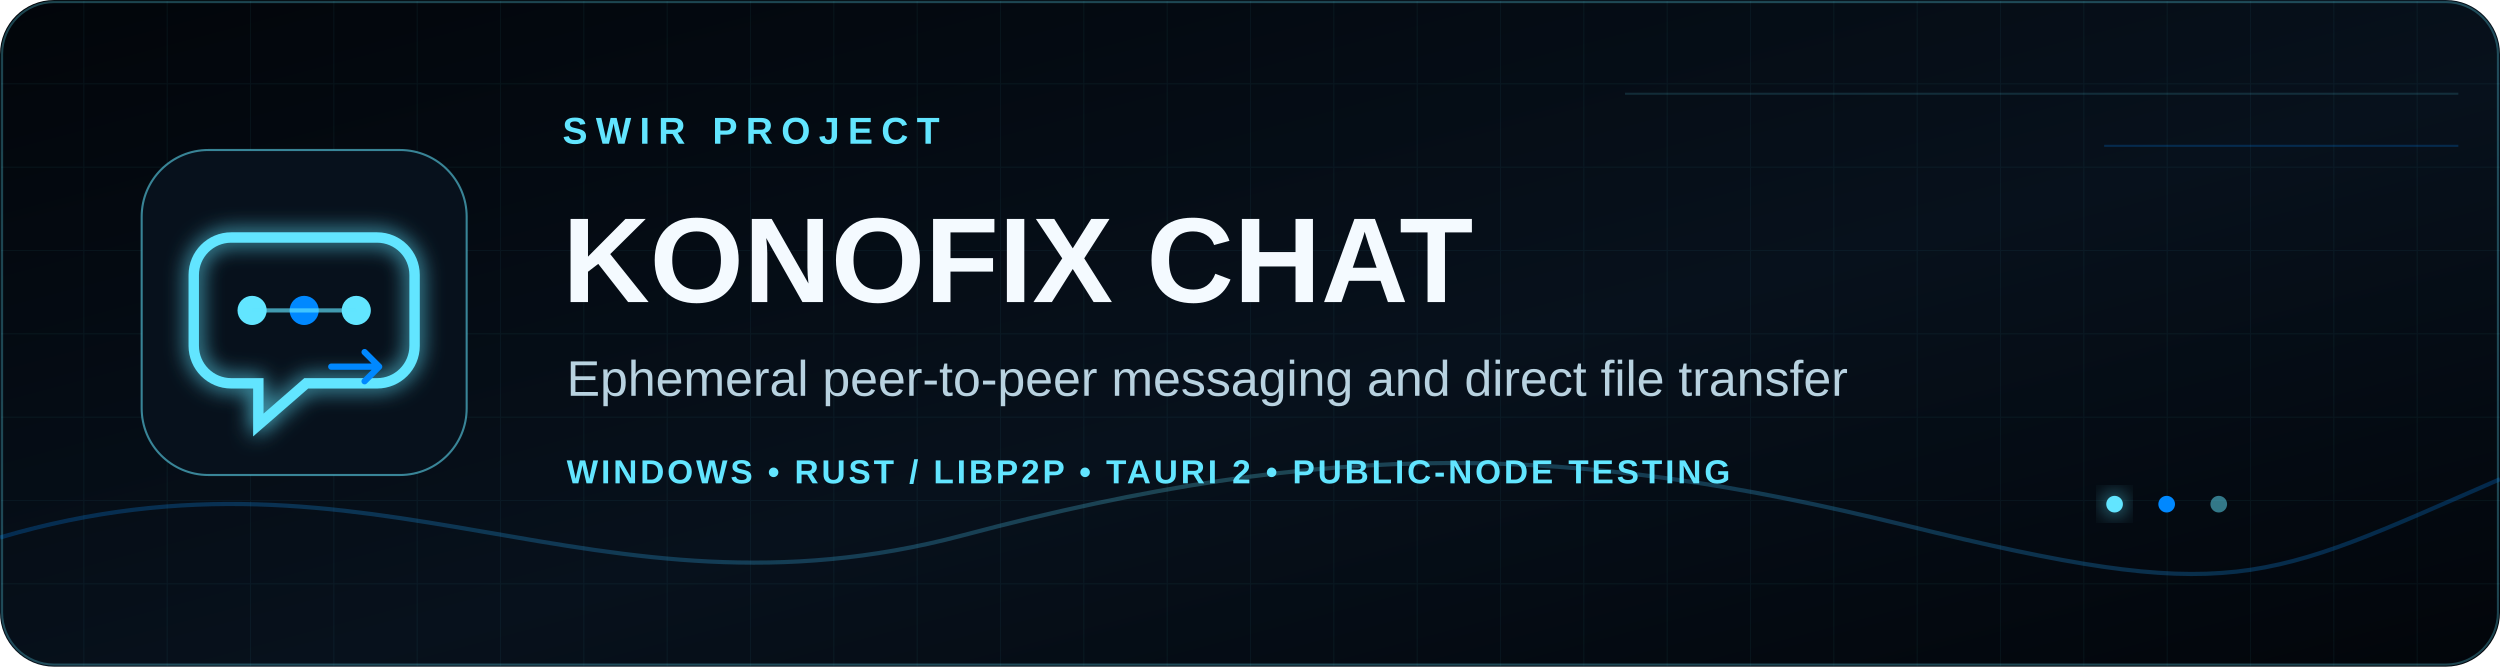
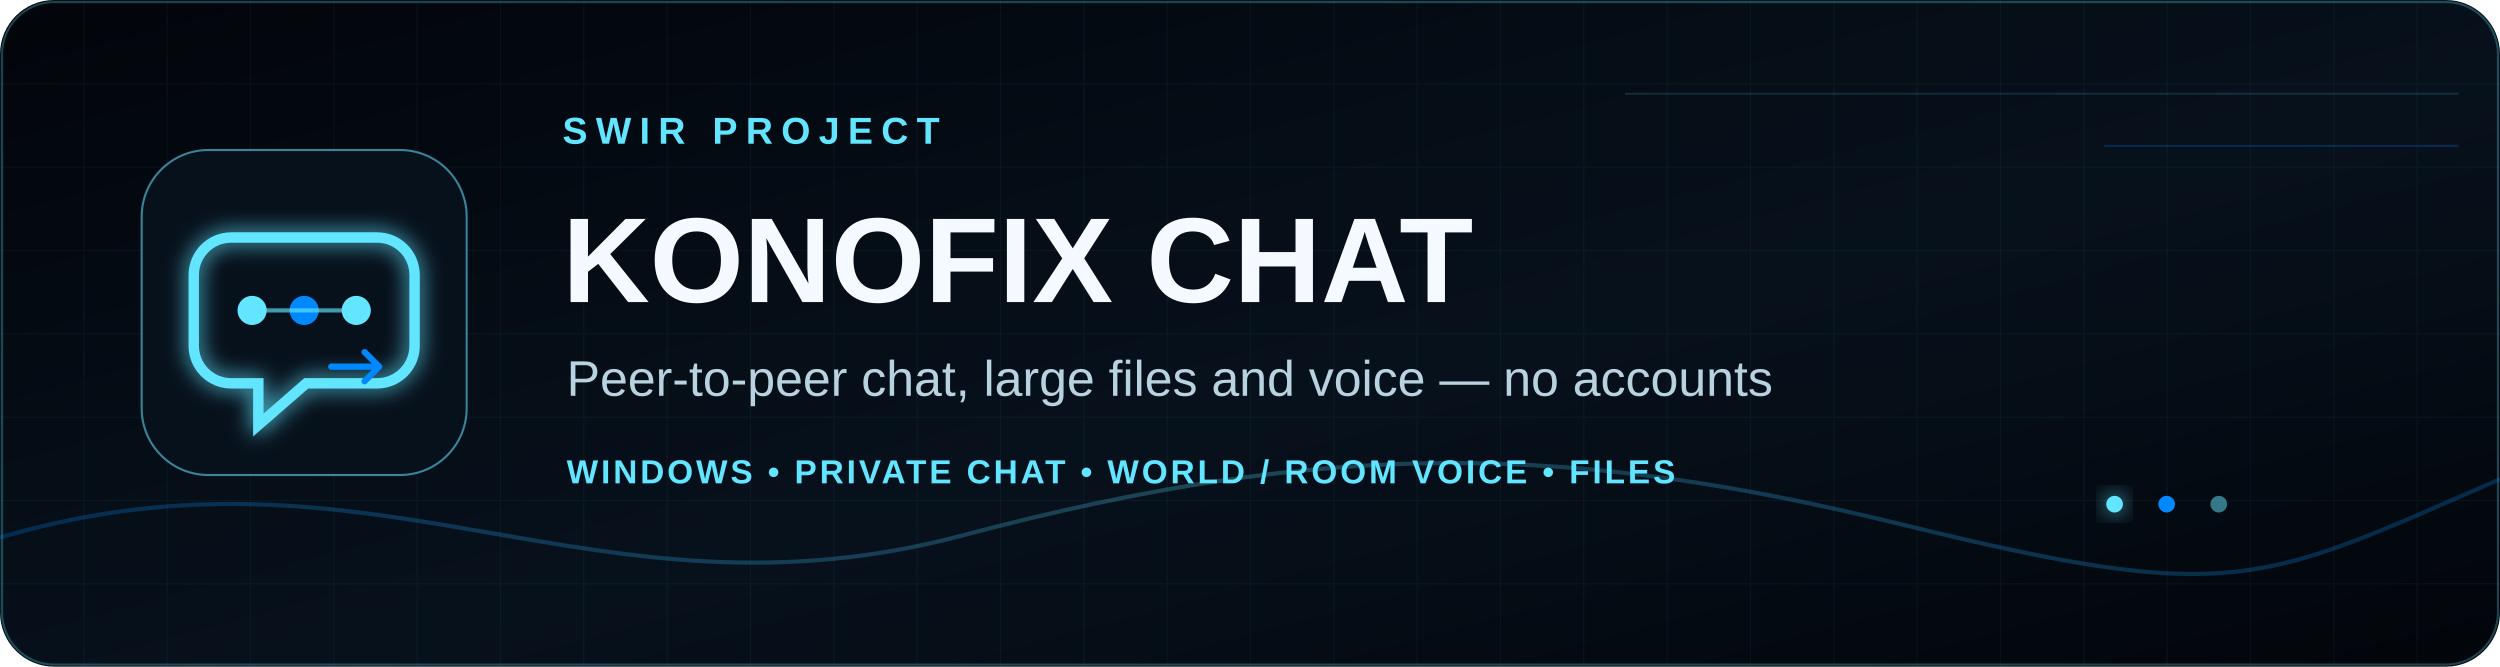
<svg xmlns="http://www.w3.org/2000/svg" width="1200" height="320" viewBox="0 0 1200 320" role="img" aria-labelledby="title desc">
  <defs>
    <linearGradient id="bg" x1="0" y1="0" x2="1" y2="1">
      <stop offset="0" stop-color="#02050A" />
      <stop offset="0.56" stop-color="#07111C" />
      <stop offset="1" stop-color="#02050A" />
    </linearGradient>
    <linearGradient id="cyan" x1="0" y1="0" x2="1" y2="0">
      <stop offset="0" stop-color="#0088FF" />
      <stop offset="0.5" stop-color="#62E5FF" />
      <stop offset="1" stop-color="#0088FF" />
    </linearGradient>
    <filter id="glow" x="-60%" y="-60%" width="220%" height="220%">
      <feGaussianBlur stdDeviation="5" result="blur" />
      <feMerge>
        <feMergeNode in="blur" />
        <feMergeNode in="SourceGraphic" />
      </feMerge>
    </filter>
    <pattern id="grid" width="40" height="40" patternUnits="userSpaceOnUse">
      <path d="M40 0H0V40" fill="none" stroke="#62E5FF" stroke-opacity="0.05" stroke-width="1" />
    </pattern>
  </defs>
  <rect width="1200" height="320" rx="26" fill="url(#bg)" />
  <rect x="1" y="1" width="1198" height="318" rx="25" fill="none" stroke="#62E5FF" stroke-opacity="0.28" />
  <rect width="1200" height="320" rx="26" fill="url(#grid)" />
  <path d="M0 258 C180 205 285 304 462 257 S755 213 914 252 S1085 280 1200 230" fill="none" stroke="url(#cyan)" stroke-opacity="0.25" stroke-width="2" />
  <path d="M780 45H1180" stroke="#62E5FF" stroke-opacity="0.14" />
  <path d="M1010 70H1180" stroke="#0088FF" stroke-opacity="0.22" />
  <g transform="translate(68 72)">
    <rect width="156" height="156" rx="32" fill="#07111C" stroke="#62E5FF" stroke-opacity="0.55" />
    <path d="M43 42H113A18 18 0 0 1 131 60V94A18 18 0 0 1 113 112H79L56 132V112H43A18 18 0 0 1 25 94V60A18 18 0 0 1 43 42Z" fill="none" stroke="#62E5FF" stroke-width="5" filter="url(#glow)" />
    <circle cx="53" cy="77" r="7" fill="#62E5FF" />
    <circle cx="78" cy="77" r="7" fill="#0088FF" />
    <circle cx="103" cy="77" r="7" fill="#62E5FF" />
    <path d="M53 77H78M78 77H103" stroke="#62E5FF" stroke-width="2" stroke-opacity="0.65" />
    <path d="M91 104H114M107 97L114 104L107 111" fill="none" stroke="#0088FF" stroke-width="3" stroke-linecap="round" stroke-linejoin="round" />
  </g>
  <text x="270" y="69" font-family="Segoe UI, Arial, sans-serif" font-size="18" font-weight="700" letter-spacing="4" fill="#62E5FF">SWIR PROJECT</text>
  <text x="270" y="145" font-family="Segoe UI, Arial, sans-serif" font-size="58" font-weight="800" fill="#F4FAFF">KONOFIX CHAT</text>
-   <text x="272" y="190" font-family="Segoe UI, Arial, sans-serif" font-size="24" font-weight="500" fill="#B8D2E0">Ephemeral peer-to-peer messaging and direct file transfer</text>
-   <text x="272" y="232" font-family="Segoe UI, Arial, sans-serif" font-size="16" font-weight="650" letter-spacing="1.4" fill="#62E5FF">WINDOWS  •  RUST / LIBP2P  •  TAURI 2  •  PUBLIC-NODE TESTING</text>
+   <text x="272" y="190" font-family="Segoe UI, Arial, sans-serif" font-size="24" font-weight="500" fill="#B8D2E0">Peer-to-peer chat, large files and voice — no accounts</text>
+   <text x="272" y="232" font-family="Segoe UI, Arial, sans-serif" font-size="16" font-weight="650" letter-spacing="1.4" fill="#62E5FF">WINDOWS  •  PRIVATE CHAT  •  WORLD / ROOM VOICE  •  FILES</text>
  <g transform="translate(1015 242)">
    <circle cx="0" cy="0" r="4" fill="#62E5FF" filter="url(#glow)" />
    <circle cx="25" cy="0" r="4" fill="#0088FF" />
    <circle cx="50" cy="0" r="4" fill="#62E5FF" opacity="0.5" />
  </g>
</svg>
